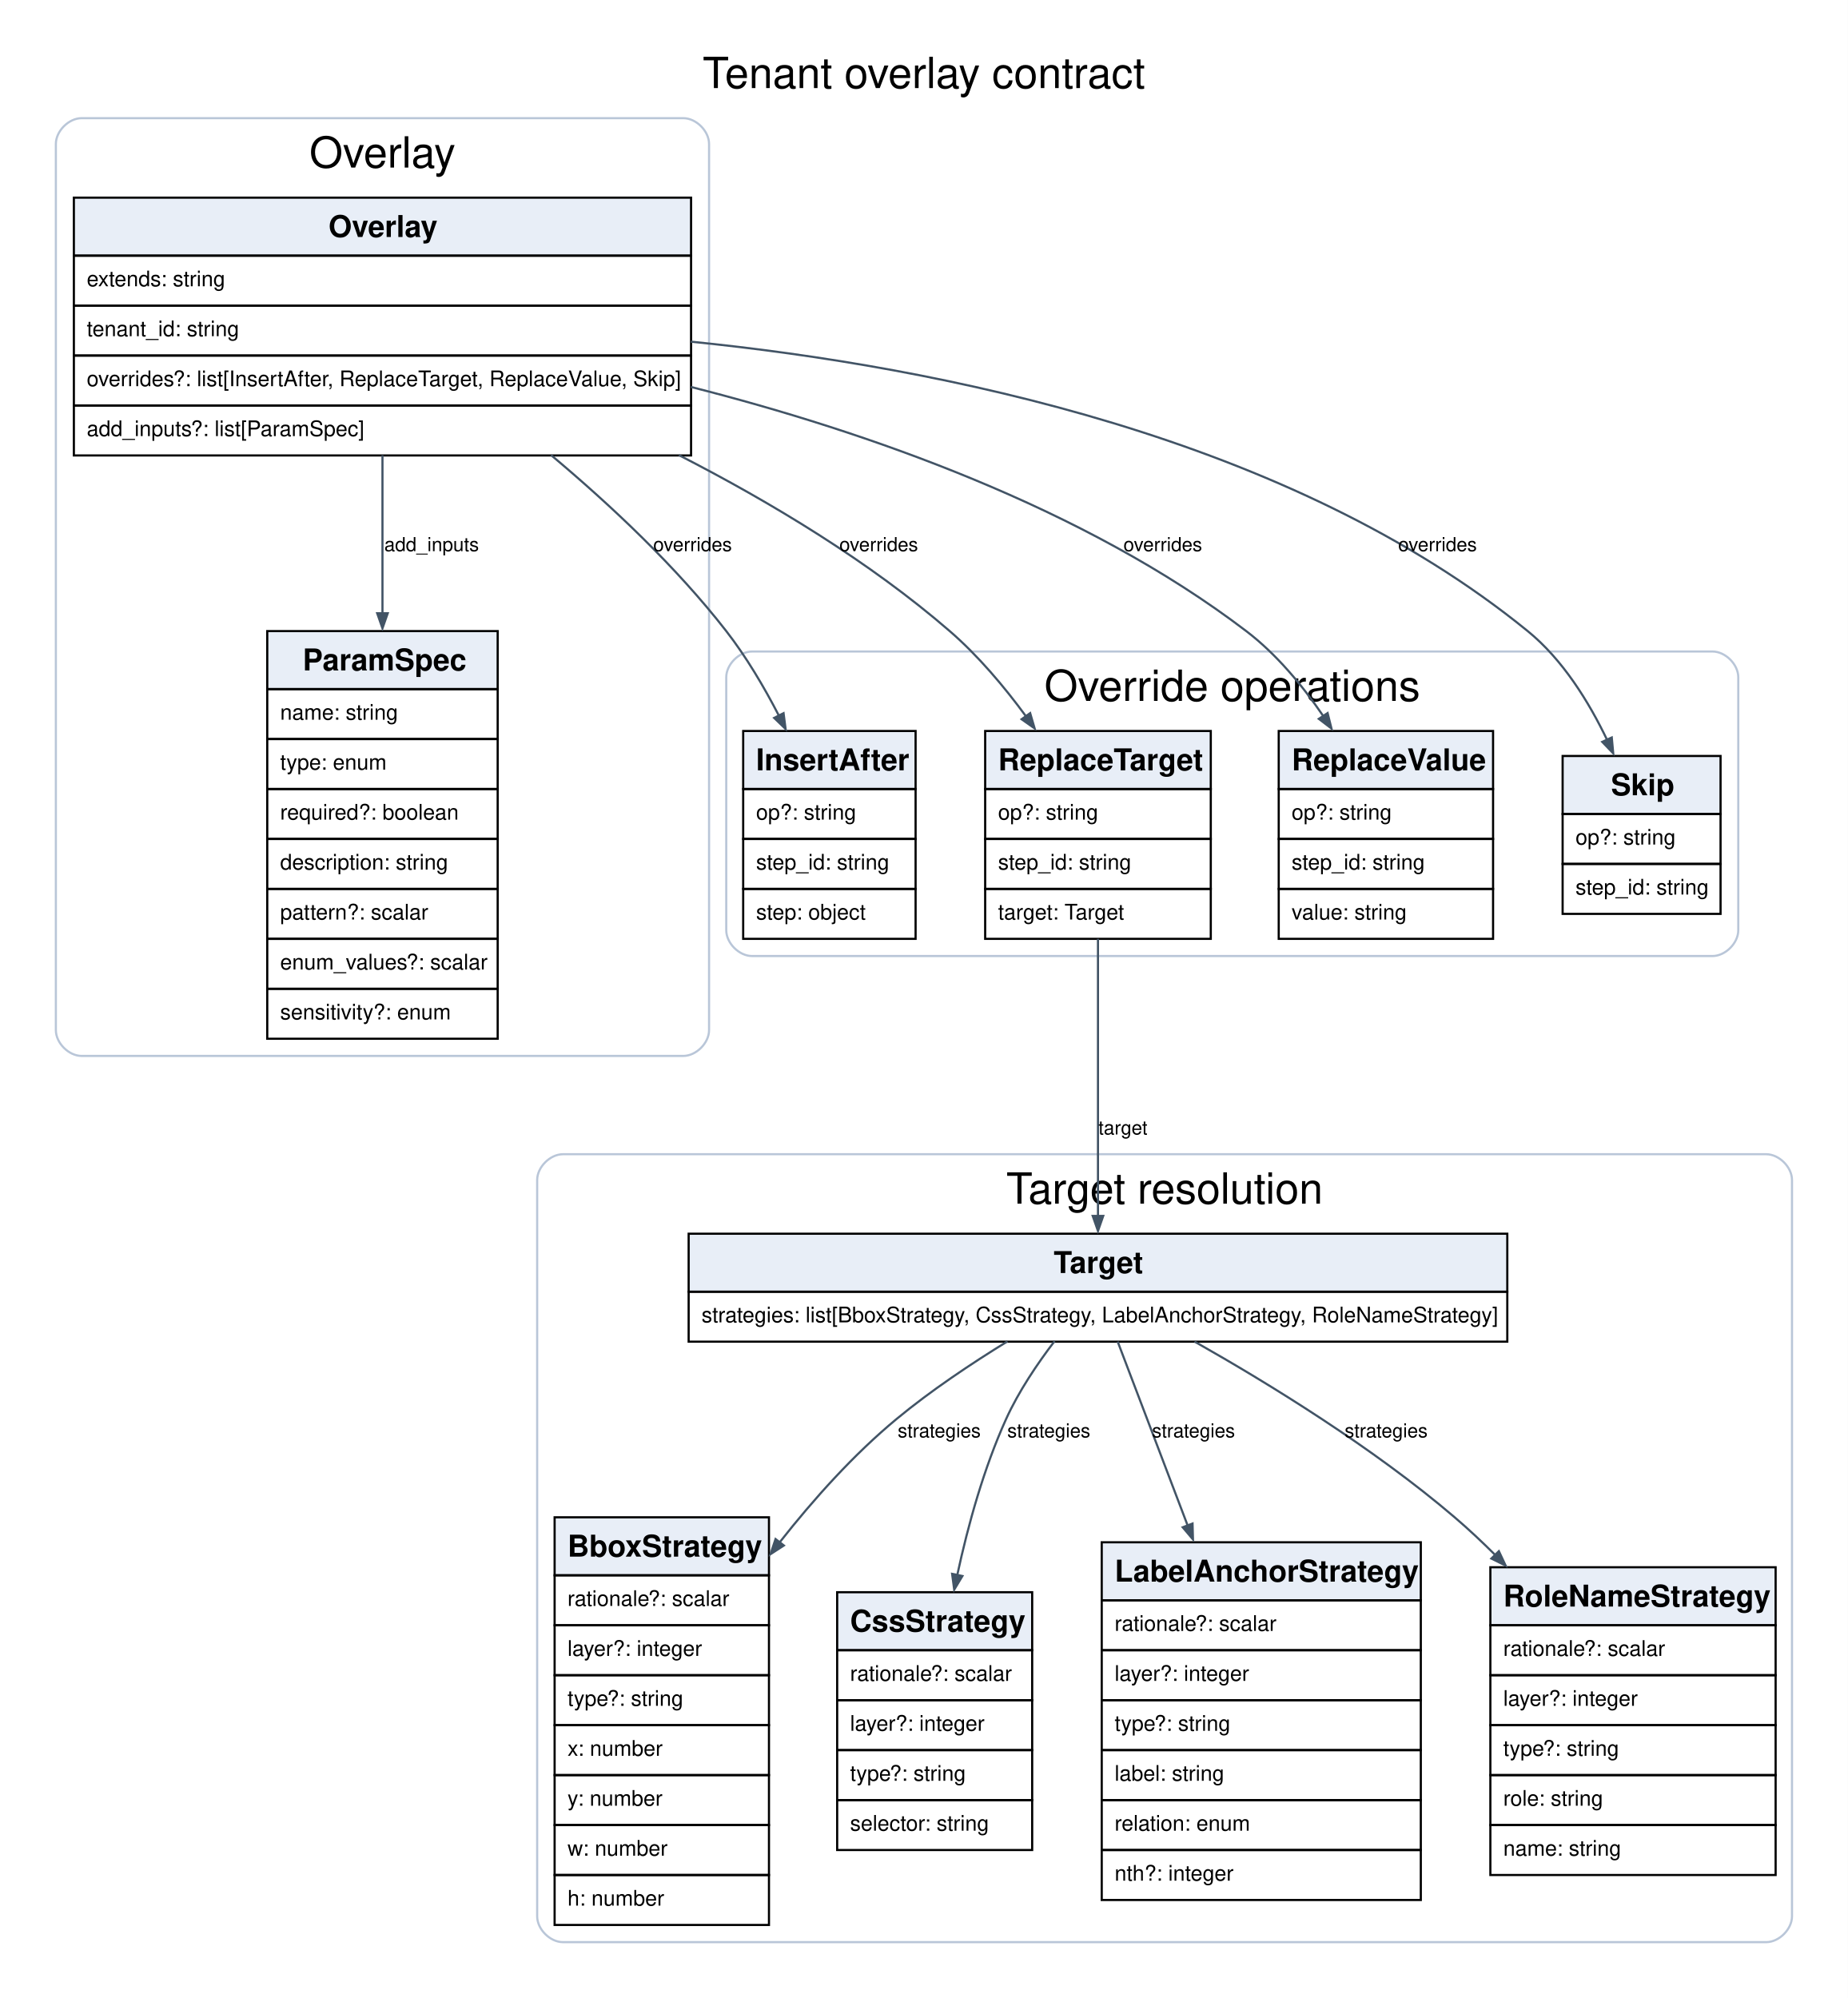
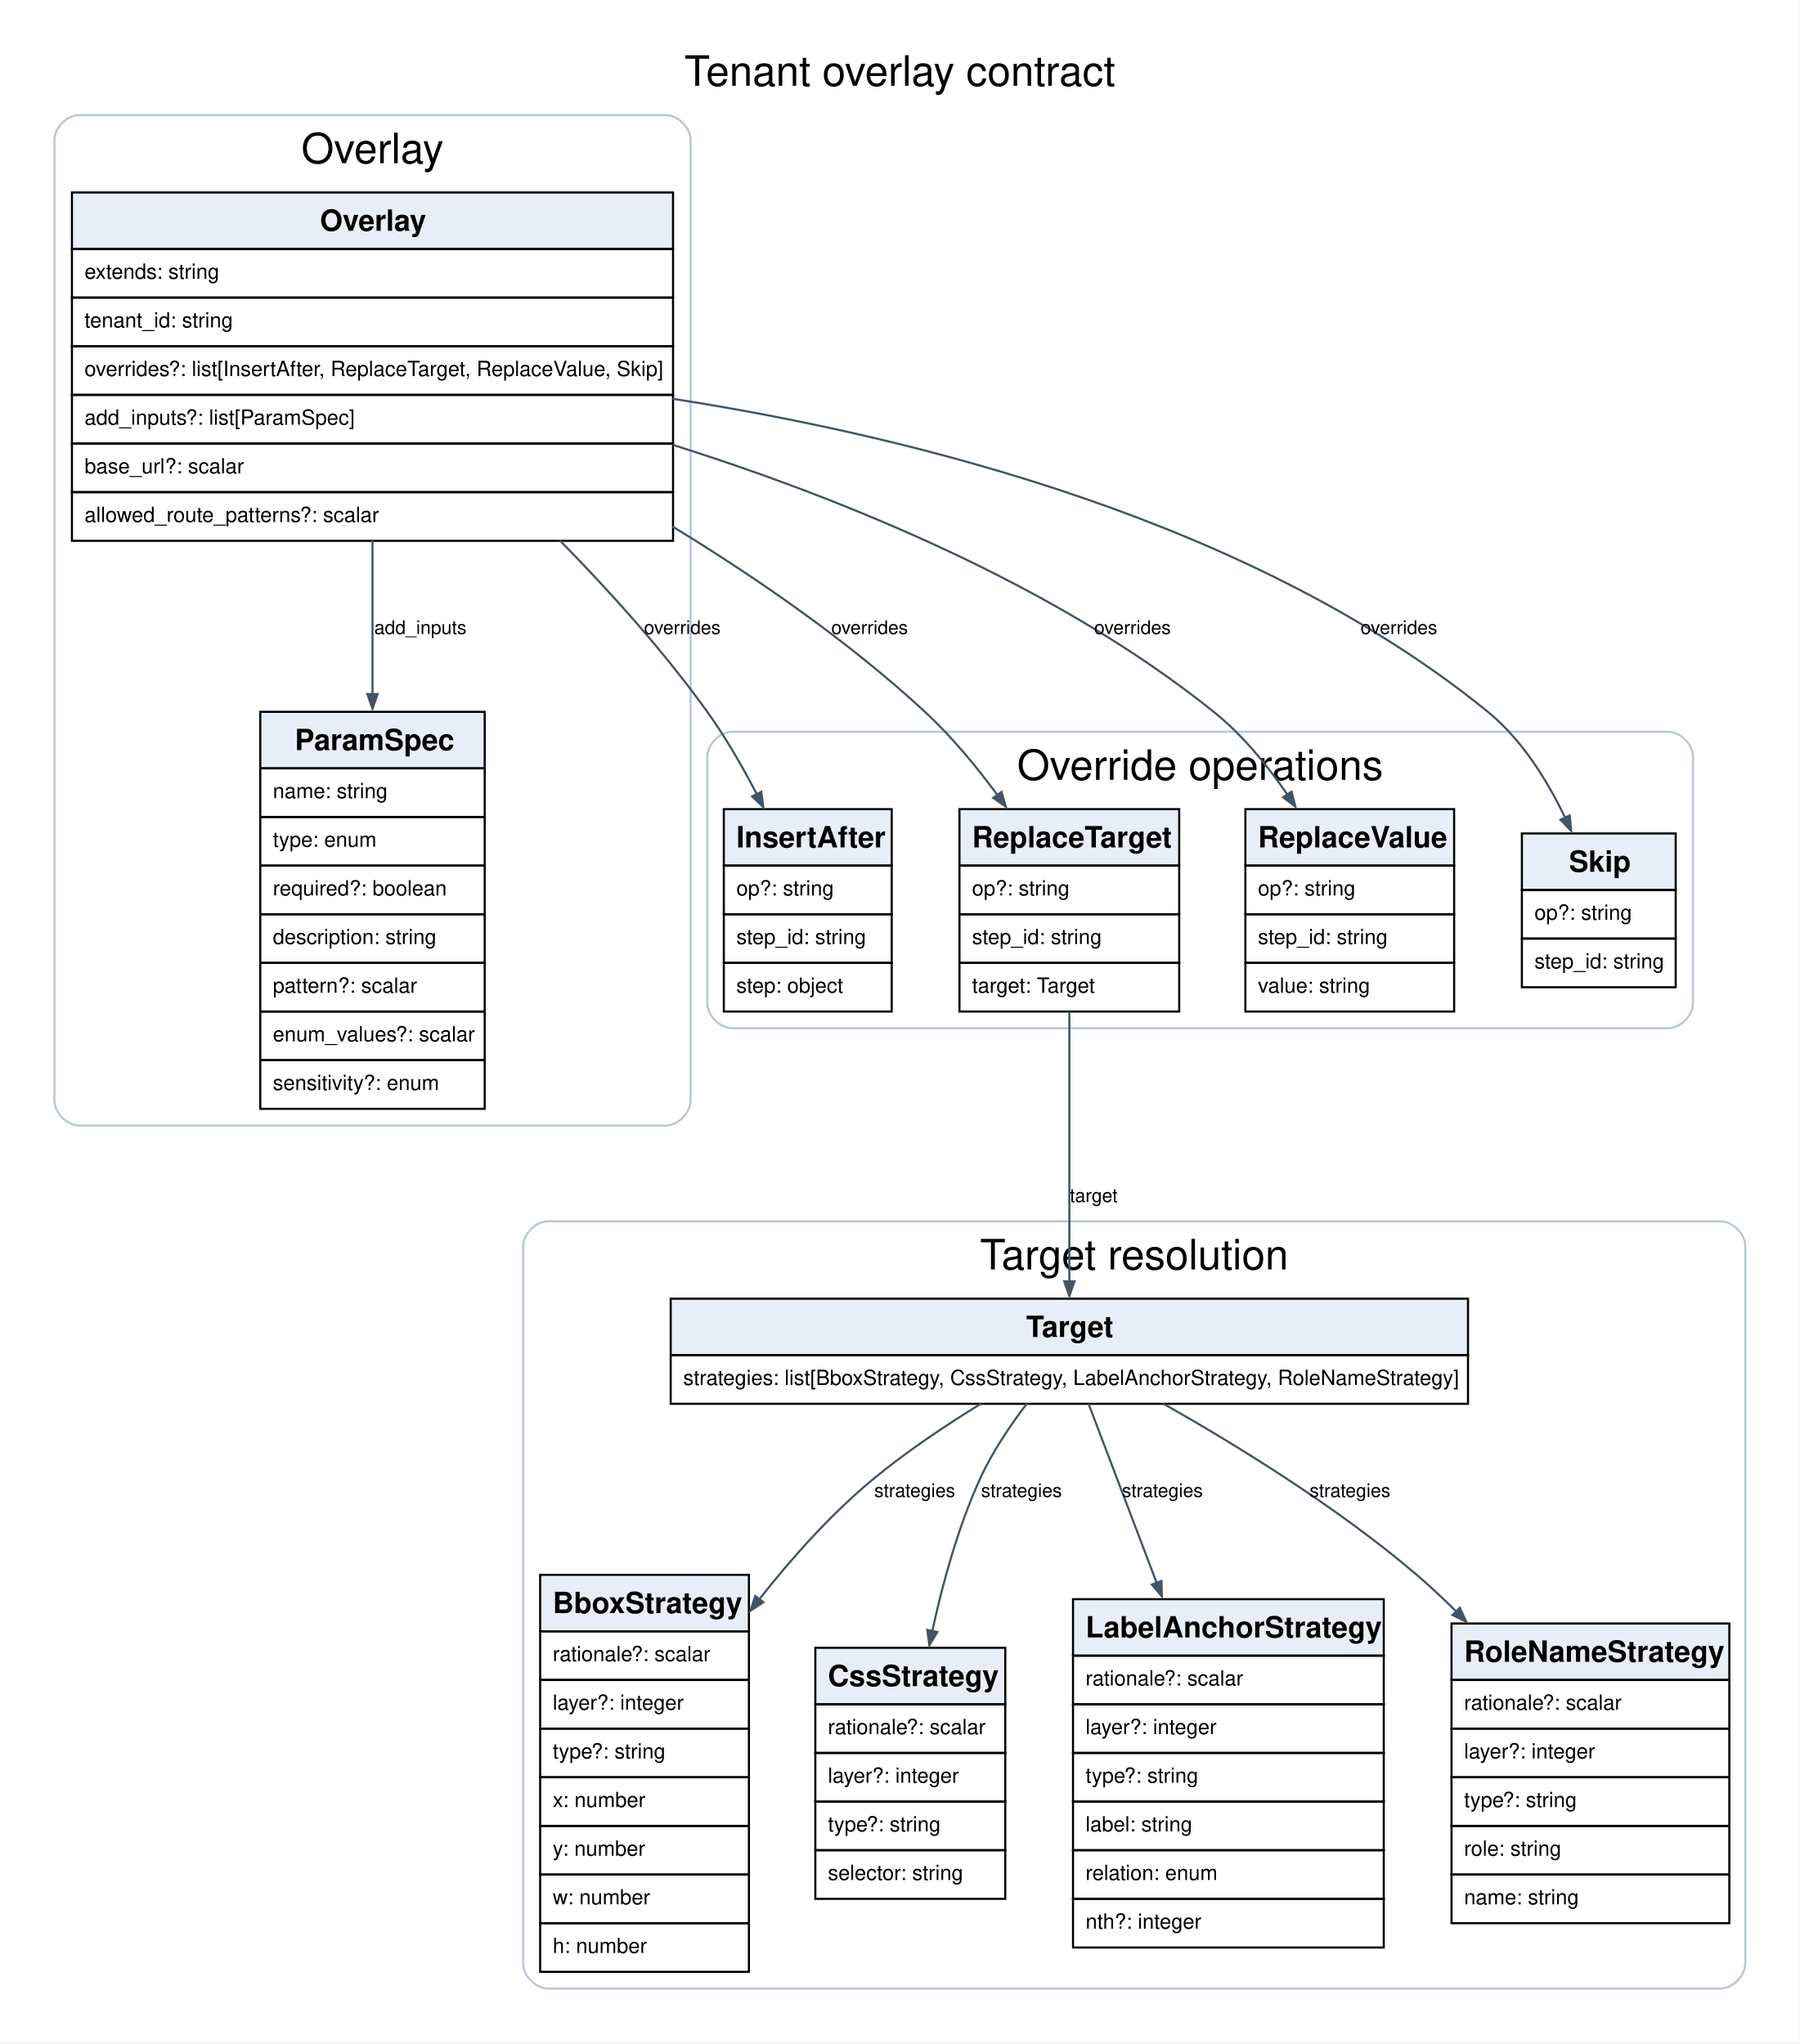
- <svg xmlns="http://www.w3.org/2000/svg" width="860pt" height="930pt" viewBox="0.00 0.00 860.00 930.00">
-   <g id="graph0" class="graph" transform="scale(1 1) rotate(0) translate(18 912)">
-     <polygon fill="#ffffff" stroke="none" points="-18,18 -18,-912 842,-912 842,18 -18,18" />
-     <text xml:space="preserve" text-anchor="middle" x="412" y="-871" font-family="Helvetica,sans-Serif" font-size="20.00">Tenant overlay contract</text>
+ <svg xmlns="http://www.w3.org/2000/svg" width="860pt" height="977pt" viewBox="0.00 0.00 860.00 977.00">
+   <g id="graph0" class="graph" transform="scale(1 1) rotate(0) translate(18 958.5)">
+     <polygon fill="#ffffff" stroke="none" points="-18,18 -18,-958.5 842,-958.5 842,18 -18,18" />
+     <text xml:space="preserve" text-anchor="middle" x="412" y="-917.5" font-family="Helvetica,sans-Serif" font-size="20.00">Tenant overlay contract</text>
    <g id="clust1" class="cluster">
      <path fill="#ffffff" stroke="#b9c6d8" d="M244,-8C244,-8 804,-8 804,-8 810,-8 816,-14 816,-20 816,-20 816,-362.75 816,-362.75 816,-368.75 810,-374.75 804,-374.75 804,-374.75 244,-374.75 244,-374.75 238,-374.75 232,-368.75 232,-362.75 232,-362.75 232,-20 232,-20 232,-14 238,-8 244,-8" />
      <text xml:space="preserve" text-anchor="middle" x="524" y="-351.75" font-family="Helvetica,sans-Serif" font-size="20.00">Target resolution</text>
    </g>
    <g id="clust2" class="cluster">
      <path fill="#ffffff" stroke="#b9c6d8" d="M332,-467C332,-467 779,-467 779,-467 785,-467 791,-473 791,-479 791,-479 791,-596.75 791,-596.75 791,-602.75 785,-608.75 779,-608.75 779,-608.75 332,-608.75 332,-608.75 326,-608.75 320,-602.75 320,-596.75 320,-596.75 320,-479 320,-479 320,-473 326,-467 332,-467" />
      <text xml:space="preserve" text-anchor="middle" x="555.5" y="-585.75" font-family="Helvetica,sans-Serif" font-size="20.00">Override operations</text>
    </g>
    <g id="clust3" class="cluster">
-       <path fill="#ffffff" stroke="#b9c6d8" d="M20,-420.5C20,-420.5 300,-420.5 300,-420.5 306,-420.5 312,-426.5 312,-432.5 312,-432.5 312,-845 312,-845 312,-851 306,-857 300,-857 300,-857 20,-857 20,-857 14,-857 8,-851 8,-845 8,-845 8,-432.5 8,-432.5 8,-426.5 14,-420.5 20,-420.5" />
-       <text xml:space="preserve" text-anchor="middle" x="160" y="-834" font-family="Helvetica,sans-Serif" font-size="20.00">Overlay</text>
+       <path fill="#ffffff" stroke="#b9c6d8" d="M20,-420.5C20,-420.5 300,-420.5 300,-420.5 306,-420.5 312,-426.5 312,-432.5 312,-432.5 312,-891.5 312,-891.5 312,-897.5 306,-903.5 300,-903.5 300,-903.5 20,-903.5 20,-903.5 14,-903.5 8,-897.5 8,-891.5 8,-891.5 8,-432.5 8,-432.5 8,-426.5 14,-420.5 20,-420.5" />
+       <text xml:space="preserve" text-anchor="middle" x="160" y="-880.5" font-family="Helvetica,sans-Serif" font-size="20.00">Overlay</text>
    </g>
    <g id="node1" class="node">
      <polygon fill="#ffffff" stroke="none" points="240.12,-16 240.12,-205.75 339.88,-205.75 339.88,-16 240.12,-16" />
      <polygon fill="#e8eef7" stroke="none" points="240.12,-178.75 240.12,-205.75 339.88,-205.75 339.88,-178.75 240.12,-178.75" />
      <polygon fill="none" stroke="black" points="240.12,-178.75 240.12,-205.75 339.88,-205.75 339.88,-178.75 240.12,-178.75" />
      <text xml:space="preserve" text-anchor="start" x="246.12" y="-187.45" font-family="Helvetica,sans-Serif" font-weight="bold" font-size="14.00">BboxStrategy</text>
      <polygon fill="none" stroke="black" points="240.12,-155.5 240.12,-178.75 339.88,-178.75 339.88,-155.5 240.12,-155.5" />
      <text xml:space="preserve" text-anchor="start" x="246.12" y="-164.5" font-family="Helvetica,sans-Serif" font-size="10.00">rationale?: scalar</text>
      <polygon fill="none" stroke="black" points="240.12,-132.25 240.12,-155.5 339.88,-155.5 339.88,-132.25 240.12,-132.25" />
      <text xml:space="preserve" text-anchor="start" x="246.12" y="-141.25" font-family="Helvetica,sans-Serif" font-size="10.00">layer?: integer</text>
      <polygon fill="none" stroke="black" points="240.12,-109 240.12,-132.25 339.88,-132.25 339.88,-109 240.12,-109" />
      <text xml:space="preserve" text-anchor="start" x="246.12" y="-118" font-family="Helvetica,sans-Serif" font-size="10.00">type?: string</text>
      <polygon fill="none" stroke="black" points="240.12,-85.75 240.12,-109 339.88,-109 339.88,-85.75 240.12,-85.75" />
      <text xml:space="preserve" text-anchor="start" x="246.12" y="-94.75" font-family="Helvetica,sans-Serif" font-size="10.00">x: number</text>
      <polygon fill="none" stroke="black" points="240.12,-62.5 240.12,-85.75 339.88,-85.75 339.88,-62.5 240.12,-62.5" />
      <text xml:space="preserve" text-anchor="start" x="246.12" y="-71.5" font-family="Helvetica,sans-Serif" font-size="10.00">y: number</text>
      <polygon fill="none" stroke="black" points="240.12,-39.25 240.12,-62.5 339.88,-62.5 339.88,-39.25 240.12,-39.25" />
      <text xml:space="preserve" text-anchor="start" x="246.12" y="-48.25" font-family="Helvetica,sans-Serif" font-size="10.00">w: number</text>
      <polygon fill="none" stroke="black" points="240.12,-16 240.12,-39.25 339.88,-39.25 339.88,-16 240.12,-16" />
      <text xml:space="preserve" text-anchor="start" x="246.12" y="-25" font-family="Helvetica,sans-Serif" font-size="10.00">h: number</text>
    </g>
    <g id="node2" class="node">
      <polygon fill="#ffffff" stroke="none" points="371.62,-50.88 371.62,-170.88 462.38,-170.88 462.38,-50.88 371.62,-50.88" />
      <polygon fill="#e8eef7" stroke="none" points="371.62,-143.88 371.62,-170.88 462.38,-170.88 462.38,-143.88 371.62,-143.88" />
      <polygon fill="none" stroke="black" points="371.62,-143.88 371.62,-170.88 462.38,-170.88 462.38,-143.88 371.62,-143.88" />
      <text xml:space="preserve" text-anchor="start" x="377.62" y="-152.57" font-family="Helvetica,sans-Serif" font-weight="bold" font-size="14.00">CssStrategy</text>
      <polygon fill="none" stroke="black" points="371.62,-120.62 371.62,-143.88 462.38,-143.88 462.38,-120.62 371.62,-120.62" />
      <text xml:space="preserve" text-anchor="start" x="377.62" y="-129.62" font-family="Helvetica,sans-Serif" font-size="10.00">rationale?: scalar</text>
      <polygon fill="none" stroke="black" points="371.62,-97.38 371.62,-120.62 462.38,-120.62 462.38,-97.38 371.62,-97.38" />
      <text xml:space="preserve" text-anchor="start" x="377.62" y="-106.38" font-family="Helvetica,sans-Serif" font-size="10.00">layer?: integer</text>
      <polygon fill="none" stroke="black" points="371.62,-74.12 371.62,-97.38 462.38,-97.38 462.38,-74.12 371.62,-74.12" />
      <text xml:space="preserve" text-anchor="start" x="377.62" y="-83.12" font-family="Helvetica,sans-Serif" font-size="10.00">type?: string</text>
      <polygon fill="none" stroke="black" points="371.62,-50.88 371.62,-74.12 462.38,-74.12 462.38,-50.88 371.62,-50.88" />
      <text xml:space="preserve" text-anchor="start" x="377.62" y="-59.88" font-family="Helvetica,sans-Serif" font-size="10.00">selector: string</text>
    </g>
    <g id="node3" class="node">
      <polygon fill="#ffffff" stroke="none" points="494.75,-27.62 494.75,-194.12 643.25,-194.12 643.25,-27.62 494.75,-27.62" />
      <polygon fill="#e8eef7" stroke="none" points="494.75,-167.12 494.75,-194.12 643.25,-194.12 643.25,-167.12 494.75,-167.12" />
      <polygon fill="none" stroke="black" points="494.75,-167.12 494.75,-194.12 643.25,-194.12 643.25,-167.12 494.75,-167.12" />
      <text xml:space="preserve" text-anchor="start" x="500.75" y="-175.82" font-family="Helvetica,sans-Serif" font-weight="bold" font-size="14.00">LabelAnchorStrategy</text>
      <polygon fill="none" stroke="black" points="494.75,-143.88 494.75,-167.12 643.25,-167.12 643.25,-143.88 494.75,-143.88" />
      <text xml:space="preserve" text-anchor="start" x="500.75" y="-152.88" font-family="Helvetica,sans-Serif" font-size="10.00">rationale?: scalar</text>
      <polygon fill="none" stroke="black" points="494.75,-120.62 494.75,-143.88 643.25,-143.88 643.25,-120.62 494.75,-120.62" />
      <text xml:space="preserve" text-anchor="start" x="500.75" y="-129.62" font-family="Helvetica,sans-Serif" font-size="10.00">layer?: integer</text>
      <polygon fill="none" stroke="black" points="494.75,-97.38 494.75,-120.62 643.25,-120.62 643.25,-97.38 494.75,-97.38" />
      <text xml:space="preserve" text-anchor="start" x="500.75" y="-106.38" font-family="Helvetica,sans-Serif" font-size="10.00">type?: string</text>
      <polygon fill="none" stroke="black" points="494.75,-74.12 494.75,-97.38 643.25,-97.38 643.25,-74.12 494.75,-74.12" />
      <text xml:space="preserve" text-anchor="start" x="500.75" y="-83.12" font-family="Helvetica,sans-Serif" font-size="10.00">label: string</text>
      <polygon fill="none" stroke="black" points="494.75,-50.88 494.75,-74.12 643.25,-74.12 643.25,-50.88 494.75,-50.88" />
      <text xml:space="preserve" text-anchor="start" x="500.75" y="-59.88" font-family="Helvetica,sans-Serif" font-size="10.00">relation: enum</text>
      <polygon fill="none" stroke="black" points="494.75,-27.62 494.75,-50.88 643.25,-50.88 643.25,-27.62 494.75,-27.62" />
      <text xml:space="preserve" text-anchor="start" x="500.75" y="-36.62" font-family="Helvetica,sans-Serif" font-size="10.00">nth?: integer</text>
    </g>
    <g id="node4" class="node">
      <polygon fill="#ffffff" stroke="none" points="675.62,-39.25 675.62,-182.5 808.38,-182.5 808.38,-39.25 675.62,-39.25" />
      <polygon fill="#e8eef7" stroke="none" points="675.62,-155.5 675.62,-182.5 808.38,-182.5 808.38,-155.5 675.62,-155.5" />
      <polygon fill="none" stroke="black" points="675.62,-155.5 675.62,-182.5 808.38,-182.5 808.38,-155.5 675.62,-155.5" />
      <text xml:space="preserve" text-anchor="start" x="681.62" y="-164.2" font-family="Helvetica,sans-Serif" font-weight="bold" font-size="14.00">RoleNameStrategy</text>
      <polygon fill="none" stroke="black" points="675.62,-132.25 675.62,-155.5 808.38,-155.5 808.38,-132.25 675.62,-132.25" />
      <text xml:space="preserve" text-anchor="start" x="681.62" y="-141.25" font-family="Helvetica,sans-Serif" font-size="10.00">rationale?: scalar</text>
      <polygon fill="none" stroke="black" points="675.62,-109 675.62,-132.25 808.38,-132.25 808.38,-109 675.62,-109" />
      <text xml:space="preserve" text-anchor="start" x="681.62" y="-118" font-family="Helvetica,sans-Serif" font-size="10.00">layer?: integer</text>
      <polygon fill="none" stroke="black" points="675.62,-85.75 675.62,-109 808.38,-109 808.38,-85.75 675.62,-85.75" />
      <text xml:space="preserve" text-anchor="start" x="681.62" y="-94.75" font-family="Helvetica,sans-Serif" font-size="10.00">type?: string</text>
      <polygon fill="none" stroke="black" points="675.62,-62.5 675.62,-85.75 808.38,-85.75 808.38,-62.5 675.62,-62.5" />
      <text xml:space="preserve" text-anchor="start" x="681.62" y="-71.5" font-family="Helvetica,sans-Serif" font-size="10.00">role: string</text>
      <polygon fill="none" stroke="black" points="675.62,-39.25 675.62,-62.5 808.38,-62.5 808.38,-39.25 675.62,-39.25" />
      <text xml:space="preserve" text-anchor="start" x="681.62" y="-48.25" font-family="Helvetica,sans-Serif" font-size="10.00">name: string</text>
    </g>
    <g id="node5" class="node">
      <polygon fill="#ffffff" stroke="none" points="302.5,-287.5 302.5,-337.75 683.5,-337.75 683.5,-287.5 302.5,-287.5" />
      <polygon fill="#e8eef7" stroke="none" points="302.5,-310.75 302.5,-337.75 683.5,-337.75 683.5,-310.75 302.5,-310.75" />
      <polygon fill="none" stroke="black" points="302.5,-310.75 302.5,-337.75 683.5,-337.75 683.5,-310.75 302.5,-310.75" />
      <text xml:space="preserve" text-anchor="start" x="472.38" y="-319.45" font-family="Helvetica,sans-Serif" font-weight="bold" font-size="14.00">Target</text>
      <polygon fill="none" stroke="black" points="302.5,-287.5 302.5,-310.75 683.5,-310.75 683.5,-287.5 302.5,-287.5" />
      <text xml:space="preserve" text-anchor="start" x="308.5" y="-296.5" font-family="Helvetica,sans-Serif" font-size="10.00">strategies: list[BboxStrategy, CssStrategy, LabelAnchorStrategy, RoleNameStrategy]</text>
    </g>
    <g id="edge7" class="edge">
      <path fill="none" stroke="#425466" d="M450.88,-287.64C434.17,-277.37 415.18,-264.7 399.25,-251.5 379.36,-235.02 360.77,-214.34 344.77,-193.99" />
      <polygon fill="#425466" stroke="#425466" points="346.81,-192.63 340.59,-188.59 342.94,-195.63 346.81,-192.63" />
      <text xml:space="preserve" text-anchor="middle" x="419.12" y="-242.95" font-family="Helvetica,sans-Serif" font-size="9.00">strategies</text>
    </g>
    <g id="edge8" class="edge">
      <path fill="none" stroke="#425466" d="M472.83,-287.78C464.78,-277.24 456.07,-264.33 450.25,-251.5 439.94,-228.77 432.6,-202.44 427.5,-178.82" />
      <polygon fill="#425466" stroke="#425466" points="429.91,-178.42 426.09,-172.07 425.12,-179.42 429.91,-178.42" />
      <text xml:space="preserve" text-anchor="middle" x="470.12" y="-242.95" font-family="Helvetica,sans-Serif" font-size="9.00">strategies</text>
    </g>
    <g id="edge9" class="edge">
      <path fill="none" stroke="#425466" d="M502.17,-287.53C510.32,-266.1 522.77,-233.39 534.72,-201.97" />
      <polygon fill="#425466" stroke="#425466" points="537.01,-202.85 537.21,-195.44 532.43,-201.11 537.01,-202.85" />
      <text xml:space="preserve" text-anchor="middle" x="537.46" y="-242.95" font-family="Helvetica,sans-Serif" font-size="9.00">strategies</text>
    </g>
    <g id="edge10" class="edge">
      <path fill="none" stroke="#425466" d="M537.95,-287.54C572.74,-267.85 621.19,-238.07 659,-205.75 665.46,-200.23 671.88,-194.21 678.12,-187.97" />
      <polygon fill="#425466" stroke="#425466" points="679.58,-189.98 682.73,-183.27 676.08,-186.55 679.58,-189.98" />
      <text xml:space="preserve" text-anchor="middle" x="627.12" y="-242.95" font-family="Helvetica,sans-Serif" font-size="9.00">strategies</text>
    </g>
    <g id="node6" class="node">
      <polygon fill="#ffffff" stroke="none" points="327.88,-475 327.88,-571.75 408.12,-571.75 408.12,-475 327.88,-475" />
      <polygon fill="#e8eef7" stroke="none" points="327.88,-544.75 327.88,-571.75 408.12,-571.75 408.12,-544.75 327.88,-544.75" />
      <polygon fill="none" stroke="black" points="327.88,-544.75 327.88,-571.75 408.12,-571.75 408.12,-544.75 327.88,-544.75" />
      <text xml:space="preserve" text-anchor="start" x="333.88" y="-553.45" font-family="Helvetica,sans-Serif" font-weight="bold" font-size="14.00">InsertAfter</text>
      <polygon fill="none" stroke="black" points="327.88,-521.5 327.88,-544.75 408.12,-544.75 408.12,-521.5 327.88,-521.5" />
      <text xml:space="preserve" text-anchor="start" x="333.88" y="-530.5" font-family="Helvetica,sans-Serif" font-size="10.00">op?: string</text>
      <polygon fill="none" stroke="black" points="327.88,-498.25 327.88,-521.5 408.12,-521.5 408.12,-498.25 327.88,-498.25" />
      <text xml:space="preserve" text-anchor="start" x="333.88" y="-507.25" font-family="Helvetica,sans-Serif" font-size="10.00">step_id: string</text>
      <polygon fill="none" stroke="black" points="327.88,-475 327.88,-498.25 408.12,-498.25 408.12,-475 327.88,-475" />
      <text xml:space="preserve" text-anchor="start" x="333.88" y="-484" font-family="Helvetica,sans-Serif" font-size="10.00">step: object</text>
    </g>
    <g id="node7" class="node">
      <polygon fill="#ffffff" stroke="none" points="440.5,-475 440.5,-571.75 545.5,-571.75 545.5,-475 440.5,-475" />
      <polygon fill="#e8eef7" stroke="none" points="440.5,-544.75 440.5,-571.75 545.5,-571.75 545.5,-544.75 440.5,-544.75" />
      <polygon fill="none" stroke="black" points="440.5,-544.75 440.5,-571.75 545.5,-571.75 545.5,-544.75 440.5,-544.75" />
      <text xml:space="preserve" text-anchor="start" x="446.5" y="-553.45" font-family="Helvetica,sans-Serif" font-weight="bold" font-size="14.00">ReplaceTarget</text>
      <polygon fill="none" stroke="black" points="440.5,-521.5 440.5,-544.75 545.5,-544.75 545.5,-521.5 440.5,-521.5" />
      <text xml:space="preserve" text-anchor="start" x="446.5" y="-530.5" font-family="Helvetica,sans-Serif" font-size="10.00">op?: string</text>
      <polygon fill="none" stroke="black" points="440.5,-498.25 440.5,-521.5 545.5,-521.5 545.5,-498.25 440.5,-498.25" />
      <text xml:space="preserve" text-anchor="start" x="446.5" y="-507.25" font-family="Helvetica,sans-Serif" font-size="10.00">step_id: string</text>
      <polygon fill="none" stroke="black" points="440.5,-475 440.5,-498.25 545.5,-498.25 545.5,-475 440.5,-475" />
      <text xml:space="preserve" text-anchor="start" x="446.5" y="-484" font-family="Helvetica,sans-Serif" font-size="10.00">target: Target</text>
    </g>
    <g id="edge6" class="edge">
      <path fill="none" stroke="#425466" d="M493,-475.01C493,-435.53 493,-380.35 493,-345.83" />
      <polygon fill="#425466" stroke="#425466" points="495.45,-346.03 493,-339.03 490.55,-346.03 495.45,-346.03" />
      <text xml:space="preserve" text-anchor="middle" x="504.62" y="-383.95" font-family="Helvetica,sans-Serif" font-size="9.00">target</text>
    </g>
    <g id="node8" class="node">
      <polygon fill="#ffffff" stroke="none" points="577.12,-475 577.12,-571.75 676.88,-571.75 676.88,-475 577.12,-475" />
      <polygon fill="#e8eef7" stroke="none" points="577.12,-544.75 577.12,-571.75 676.88,-571.75 676.88,-544.75 577.12,-544.75" />
      <polygon fill="none" stroke="black" points="577.12,-544.75 577.12,-571.75 676.88,-571.75 676.88,-544.75 577.12,-544.75" />
      <text xml:space="preserve" text-anchor="start" x="583.12" y="-553.45" font-family="Helvetica,sans-Serif" font-weight="bold" font-size="14.00">ReplaceValue</text>
      <polygon fill="none" stroke="black" points="577.12,-521.5 577.12,-544.75 676.88,-544.75 676.88,-521.5 577.12,-521.5" />
      <text xml:space="preserve" text-anchor="start" x="583.12" y="-530.5" font-family="Helvetica,sans-Serif" font-size="10.00">op?: string</text>
      <polygon fill="none" stroke="black" points="577.12,-498.25 577.12,-521.5 676.88,-521.5 676.88,-498.25 577.12,-498.25" />
      <text xml:space="preserve" text-anchor="start" x="583.12" y="-507.25" font-family="Helvetica,sans-Serif" font-size="10.00">step_id: string</text>
      <polygon fill="none" stroke="black" points="577.12,-475 577.12,-498.25 676.88,-498.25 676.88,-475 577.12,-475" />
      <text xml:space="preserve" text-anchor="start" x="583.12" y="-484" font-family="Helvetica,sans-Serif" font-size="10.00">value: string</text>
    </g>
    <g id="node9" class="node">
      <polygon fill="#ffffff" stroke="none" points="709.25,-486.62 709.25,-560.12 782.75,-560.12 782.75,-486.62 709.25,-486.62" />
      <polygon fill="#e8eef7" stroke="none" points="709.25,-533.12 709.25,-560.12 782.75,-560.12 782.75,-533.12 709.25,-533.12" />
      <polygon fill="none" stroke="black" points="709.25,-533.12 709.25,-560.12 782.75,-560.12 782.75,-533.12 709.25,-533.12" />
      <text xml:space="preserve" text-anchor="start" x="731.75" y="-541.83" font-family="Helvetica,sans-Serif" font-weight="bold" font-size="14.00">Skip</text>
      <polygon fill="none" stroke="black" points="709.25,-509.88 709.25,-533.12 782.75,-533.12 782.75,-509.88 709.25,-509.88" />
      <text xml:space="preserve" text-anchor="start" x="715.25" y="-518.88" font-family="Helvetica,sans-Serif" font-size="10.00">op?: string</text>
      <polygon fill="none" stroke="black" points="709.25,-486.62 709.25,-509.88 782.75,-509.88 782.75,-486.62 709.25,-486.62" />
      <text xml:space="preserve" text-anchor="start" x="715.25" y="-495.62" font-family="Helvetica,sans-Serif" font-size="10.00">step_id: string</text>
    </g>
    <g id="node10" class="node">
-       <polygon fill="#ffffff" stroke="none" points="16.38,-700 16.38,-820 303.62,-820 303.62,-700 16.38,-700" />
-       <polygon fill="#e8eef7" stroke="none" points="16.38,-793 16.38,-820 303.62,-820 303.62,-793 16.38,-793" />
-       <polygon fill="none" stroke="black" points="16.38,-793 16.38,-820 303.62,-820 303.62,-793 16.38,-793" />
-       <text xml:space="preserve" text-anchor="start" x="134.88" y="-801.7" font-family="Helvetica,sans-Serif" font-weight="bold" font-size="14.00">Overlay</text>
+       <polygon fill="#ffffff" stroke="none" points="16.38,-700 16.38,-866.5 303.62,-866.5 303.62,-700 16.38,-700" />
+       <polygon fill="#e8eef7" stroke="none" points="16.38,-839.5 16.38,-866.5 303.62,-866.5 303.62,-839.5 16.38,-839.5" />
+       <polygon fill="none" stroke="black" points="16.38,-839.5 16.38,-866.5 303.62,-866.5 303.62,-839.5 16.38,-839.5" />
+       <text xml:space="preserve" text-anchor="start" x="134.88" y="-848.2" font-family="Helvetica,sans-Serif" font-weight="bold" font-size="14.00">Overlay</text>
+       <polygon fill="none" stroke="black" points="16.38,-816.25 16.38,-839.5 303.62,-839.5 303.62,-816.25 16.38,-816.25" />
+       <text xml:space="preserve" text-anchor="start" x="22.38" y="-825.25" font-family="Helvetica,sans-Serif" font-size="10.00">extends: string</text>
+       <polygon fill="none" stroke="black" points="16.38,-793 16.38,-816.25 303.62,-816.25 303.62,-793 16.38,-793" />
+       <text xml:space="preserve" text-anchor="start" x="22.38" y="-802" font-family="Helvetica,sans-Serif" font-size="10.00">tenant_id: string</text>
      <polygon fill="none" stroke="black" points="16.38,-769.75 16.38,-793 303.62,-793 303.62,-769.75 16.38,-769.75" />
-       <text xml:space="preserve" text-anchor="start" x="22.38" y="-778.75" font-family="Helvetica,sans-Serif" font-size="10.00">extends: string</text>
+       <text xml:space="preserve" text-anchor="start" x="22.38" y="-778.75" font-family="Helvetica,sans-Serif" font-size="10.00">overrides?: list[InsertAfter, ReplaceTarget, ReplaceValue, Skip]</text>
      <polygon fill="none" stroke="black" points="16.38,-746.5 16.38,-769.75 303.62,-769.75 303.62,-746.5 16.38,-746.5" />
-       <text xml:space="preserve" text-anchor="start" x="22.38" y="-755.5" font-family="Helvetica,sans-Serif" font-size="10.00">tenant_id: string</text>
+       <text xml:space="preserve" text-anchor="start" x="22.38" y="-755.5" font-family="Helvetica,sans-Serif" font-size="10.00">add_inputs?: list[ParamSpec]</text>
      <polygon fill="none" stroke="black" points="16.38,-723.25 16.38,-746.5 303.62,-746.5 303.62,-723.25 16.38,-723.25" />
-       <text xml:space="preserve" text-anchor="start" x="22.38" y="-732.25" font-family="Helvetica,sans-Serif" font-size="10.00">overrides?: list[InsertAfter, ReplaceTarget, ReplaceValue, Skip]</text>
+       <text xml:space="preserve" text-anchor="start" x="22.38" y="-732.25" font-family="Helvetica,sans-Serif" font-size="10.00">base_url?: scalar</text>
      <polygon fill="none" stroke="black" points="16.38,-700 16.38,-723.25 303.62,-723.25 303.62,-700 16.38,-700" />
-       <text xml:space="preserve" text-anchor="start" x="22.38" y="-709" font-family="Helvetica,sans-Serif" font-size="10.00">add_inputs?: list[ParamSpec]</text>
+       <text xml:space="preserve" text-anchor="start" x="22.38" y="-709" font-family="Helvetica,sans-Serif" font-size="10.00">allowed_route_patterns?: scalar</text>
    </g>
    <g id="edge1" class="edge">
-       <path fill="none" stroke="#425466" d="M238.48,-700.16C266.43,-676.71 296.72,-648.18 320,-618.25 329.29,-606.3 337.59,-592.28 344.56,-578.77" />
-       <polygon fill="#425466" stroke="#425466" points="346.67,-580.04 347.62,-572.68 342.29,-577.84 346.67,-580.04" />
-       <text xml:space="preserve" text-anchor="middle" x="304.33" y="-655.45" font-family="Helvetica,sans-Serif" font-size="9.00">overrides</text>
+       <path fill="none" stroke="#425466" d="M249.48,-700.22C274,-675.27 299.46,-646.84 320,-618.25 328.74,-606.08 336.8,-592.1 343.72,-578.71" />
+       <polygon fill="#425466" stroke="#425466" points="345.78,-580.04 346.76,-572.69 341.41,-577.83 345.78,-580.04" />
+       <text xml:space="preserve" text-anchor="middle" x="308.03" y="-655.45" font-family="Helvetica,sans-Serif" font-size="9.00">overrides</text>
    </g>
    <g id="edge2" class="edge">
-       <path fill="none" stroke="#425466" d="M297.98,-700.15C340.96,-678.1 386.79,-650.46 424,-618.25 437.14,-606.88 449.24,-592.56 459.51,-578.56" />
-       <polygon fill="#425466" stroke="#425466" points="461.44,-580.07 463.52,-572.95 457.45,-577.22 461.44,-580.07" />
-       <text xml:space="preserve" text-anchor="middle" x="390.96" y="-655.45" font-family="Helvetica,sans-Serif" font-size="9.00">overrides</text>
+       <path fill="none" stroke="#425466" d="M303.4,-706.82C344.66,-681.62 388.15,-651.41 424,-618.25 436.63,-606.57 448.49,-592.28 458.69,-578.41" />
+       <polygon fill="#425466" stroke="#425466" points="460.57,-579.99 462.68,-572.88 456.6,-577.12 460.57,-579.99" />
+       <text xml:space="preserve" text-anchor="middle" x="397.55" y="-655.45" font-family="Helvetica,sans-Serif" font-size="9.00">overrides</text>
    </g>
    <g id="edge3" class="edge">
-       <path fill="none" stroke="#425466" d="M303.57,-731.89C385.42,-711.07 486.41,-675.83 562,-618.25 575.96,-607.62 588.03,-593.11 597.86,-578.69" />
-       <polygon fill="#425466" stroke="#425466" points="599.87,-580.09 601.67,-572.9 595.78,-577.4 599.87,-580.09" />
-       <text xml:space="preserve" text-anchor="middle" x="523.17" y="-655.45" font-family="Helvetica,sans-Serif" font-size="9.00">overrides</text>
+       <path fill="none" stroke="#425466" d="M303.61,-745.84C385.47,-719.96 486.46,-678.87 562,-618.25 575.55,-607.37 587.44,-592.94 597.22,-578.66" />
+       <polygon fill="#425466" stroke="#425466" points="599.19,-580.13 601.02,-572.94 595.11,-577.42 599.19,-580.13" />
+       <text xml:space="preserve" text-anchor="middle" x="523.19" y="-655.45" font-family="Helvetica,sans-Serif" font-size="9.00">overrides</text>
    </g>
    <g id="edge4" class="edge">
-       <path fill="none" stroke="#425466" d="M303.54,-752.97C419.99,-741.19 582.41,-708.28 693,-618.25 709.26,-605.02 721.43,-585.39 729.99,-567.51" />
+       <path fill="none" stroke="#425466" d="M303.46,-767.89C419.46,-749.8 581.31,-709.17 693,-618.25 709.26,-605.02 721.43,-585.39 729.99,-567.51" />
      <polygon fill="#425466" stroke="#425466" points="732.12,-568.73 732.8,-561.35 727.67,-566.69 732.12,-568.73" />
-       <text xml:space="preserve" text-anchor="middle" x="651.03" y="-655.45" font-family="Helvetica,sans-Serif" font-size="9.00">overrides</text>
+       <text xml:space="preserve" text-anchor="middle" x="650.49" y="-655.45" font-family="Helvetica,sans-Serif" font-size="9.00">overrides</text>
    </g>
    <g id="node11" class="node">
      <polygon fill="#ffffff" stroke="none" points="106.38,-428.5 106.38,-618.25 213.62,-618.25 213.62,-428.5 106.38,-428.5" />
      <polygon fill="#e8eef7" stroke="none" points="106.38,-591.25 106.38,-618.25 213.62,-618.25 213.62,-591.25 106.38,-591.25" />
      <polygon fill="none" stroke="black" points="106.38,-591.25 106.38,-618.25 213.62,-618.25 213.62,-591.25 106.38,-591.25" />
      <text xml:space="preserve" text-anchor="start" x="122.88" y="-599.95" font-family="Helvetica,sans-Serif" font-weight="bold" font-size="14.00">ParamSpec</text>
      <polygon fill="none" stroke="black" points="106.38,-568 106.38,-591.25 213.62,-591.25 213.62,-568 106.38,-568" />
      <text xml:space="preserve" text-anchor="start" x="112.38" y="-577" font-family="Helvetica,sans-Serif" font-size="10.00">name: string</text>
      <polygon fill="none" stroke="black" points="106.38,-544.75 106.38,-568 213.62,-568 213.62,-544.75 106.38,-544.75" />
      <text xml:space="preserve" text-anchor="start" x="112.38" y="-553.75" font-family="Helvetica,sans-Serif" font-size="10.00">type: enum</text>
      <polygon fill="none" stroke="black" points="106.38,-521.5 106.38,-544.75 213.62,-544.75 213.62,-521.5 106.38,-521.5" />
      <text xml:space="preserve" text-anchor="start" x="112.38" y="-530.5" font-family="Helvetica,sans-Serif" font-size="10.00">required?: boolean</text>
      <polygon fill="none" stroke="black" points="106.38,-498.25 106.38,-521.5 213.62,-521.5 213.62,-498.25 106.38,-498.25" />
      <text xml:space="preserve" text-anchor="start" x="112.38" y="-507.25" font-family="Helvetica,sans-Serif" font-size="10.00">description: string</text>
      <polygon fill="none" stroke="black" points="106.38,-475 106.38,-498.25 213.62,-498.25 213.62,-475 106.38,-475" />
      <text xml:space="preserve" text-anchor="start" x="112.38" y="-484" font-family="Helvetica,sans-Serif" font-size="10.00">pattern?: scalar</text>
      <polygon fill="none" stroke="black" points="106.38,-451.75 106.38,-475 213.62,-475 213.62,-451.75 106.38,-451.75" />
      <text xml:space="preserve" text-anchor="start" x="112.38" y="-460.75" font-family="Helvetica,sans-Serif" font-size="10.00">enum_values?: scalar</text>
      <polygon fill="none" stroke="black" points="106.38,-428.5 106.38,-451.75 213.62,-451.75 213.62,-428.5 106.38,-428.5" />
      <text xml:space="preserve" text-anchor="start" x="112.38" y="-437.5" font-family="Helvetica,sans-Serif" font-size="10.00">sensitivity?: enum</text>
    </g>
    <g id="edge5" class="edge">
-       <path fill="none" stroke="#425466" d="M160,-700.1C160,-677.78 160,-651.67 160,-626.52" />
-       <polygon fill="#425466" stroke="#425466" points="162.45,-626.54 160,-619.54 157.55,-626.54 162.45,-626.54" />
+       <path fill="none" stroke="#425466" d="M160,-700.3C160,-676.85 160,-650.99 160,-626.49" />
+       <polygon fill="#425466" stroke="#425466" points="162.45,-626.75 160,-619.75 157.55,-626.75 162.45,-626.75" />
      <text xml:space="preserve" text-anchor="middle" x="182.88" y="-655.45" font-family="Helvetica,sans-Serif" font-size="9.00">add_inputs</text>
    </g>
  </g>
</svg>
